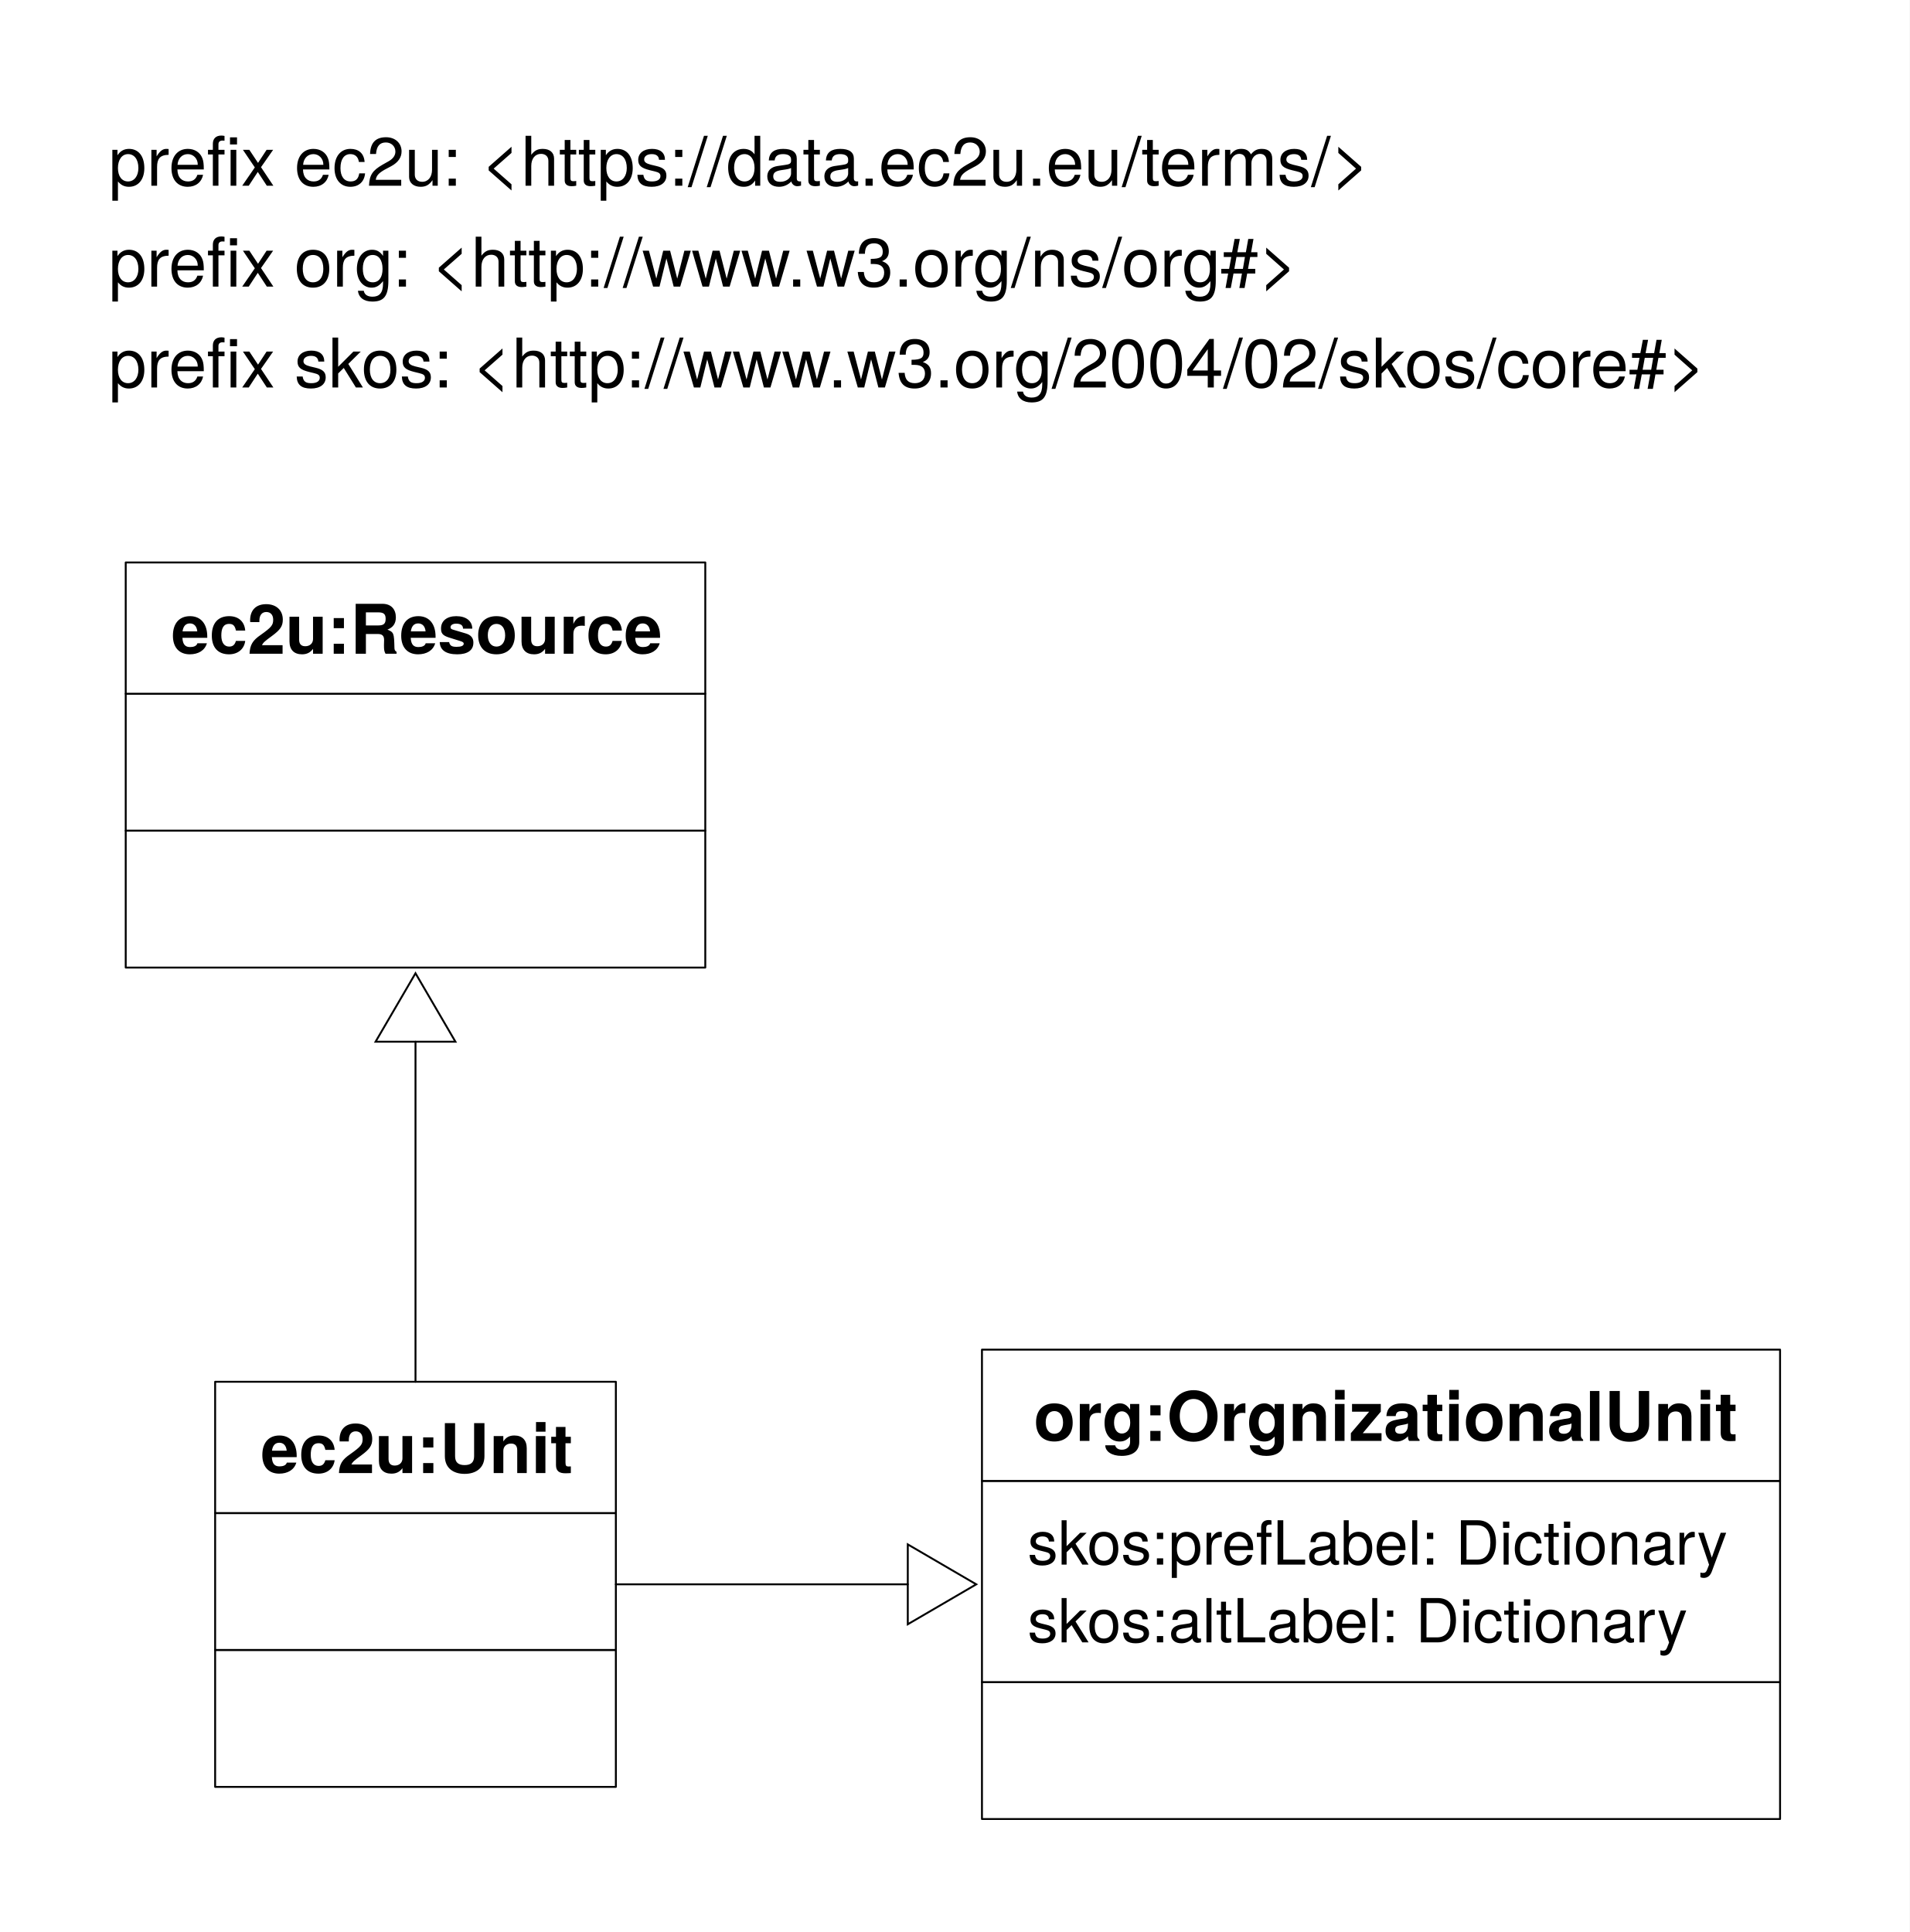
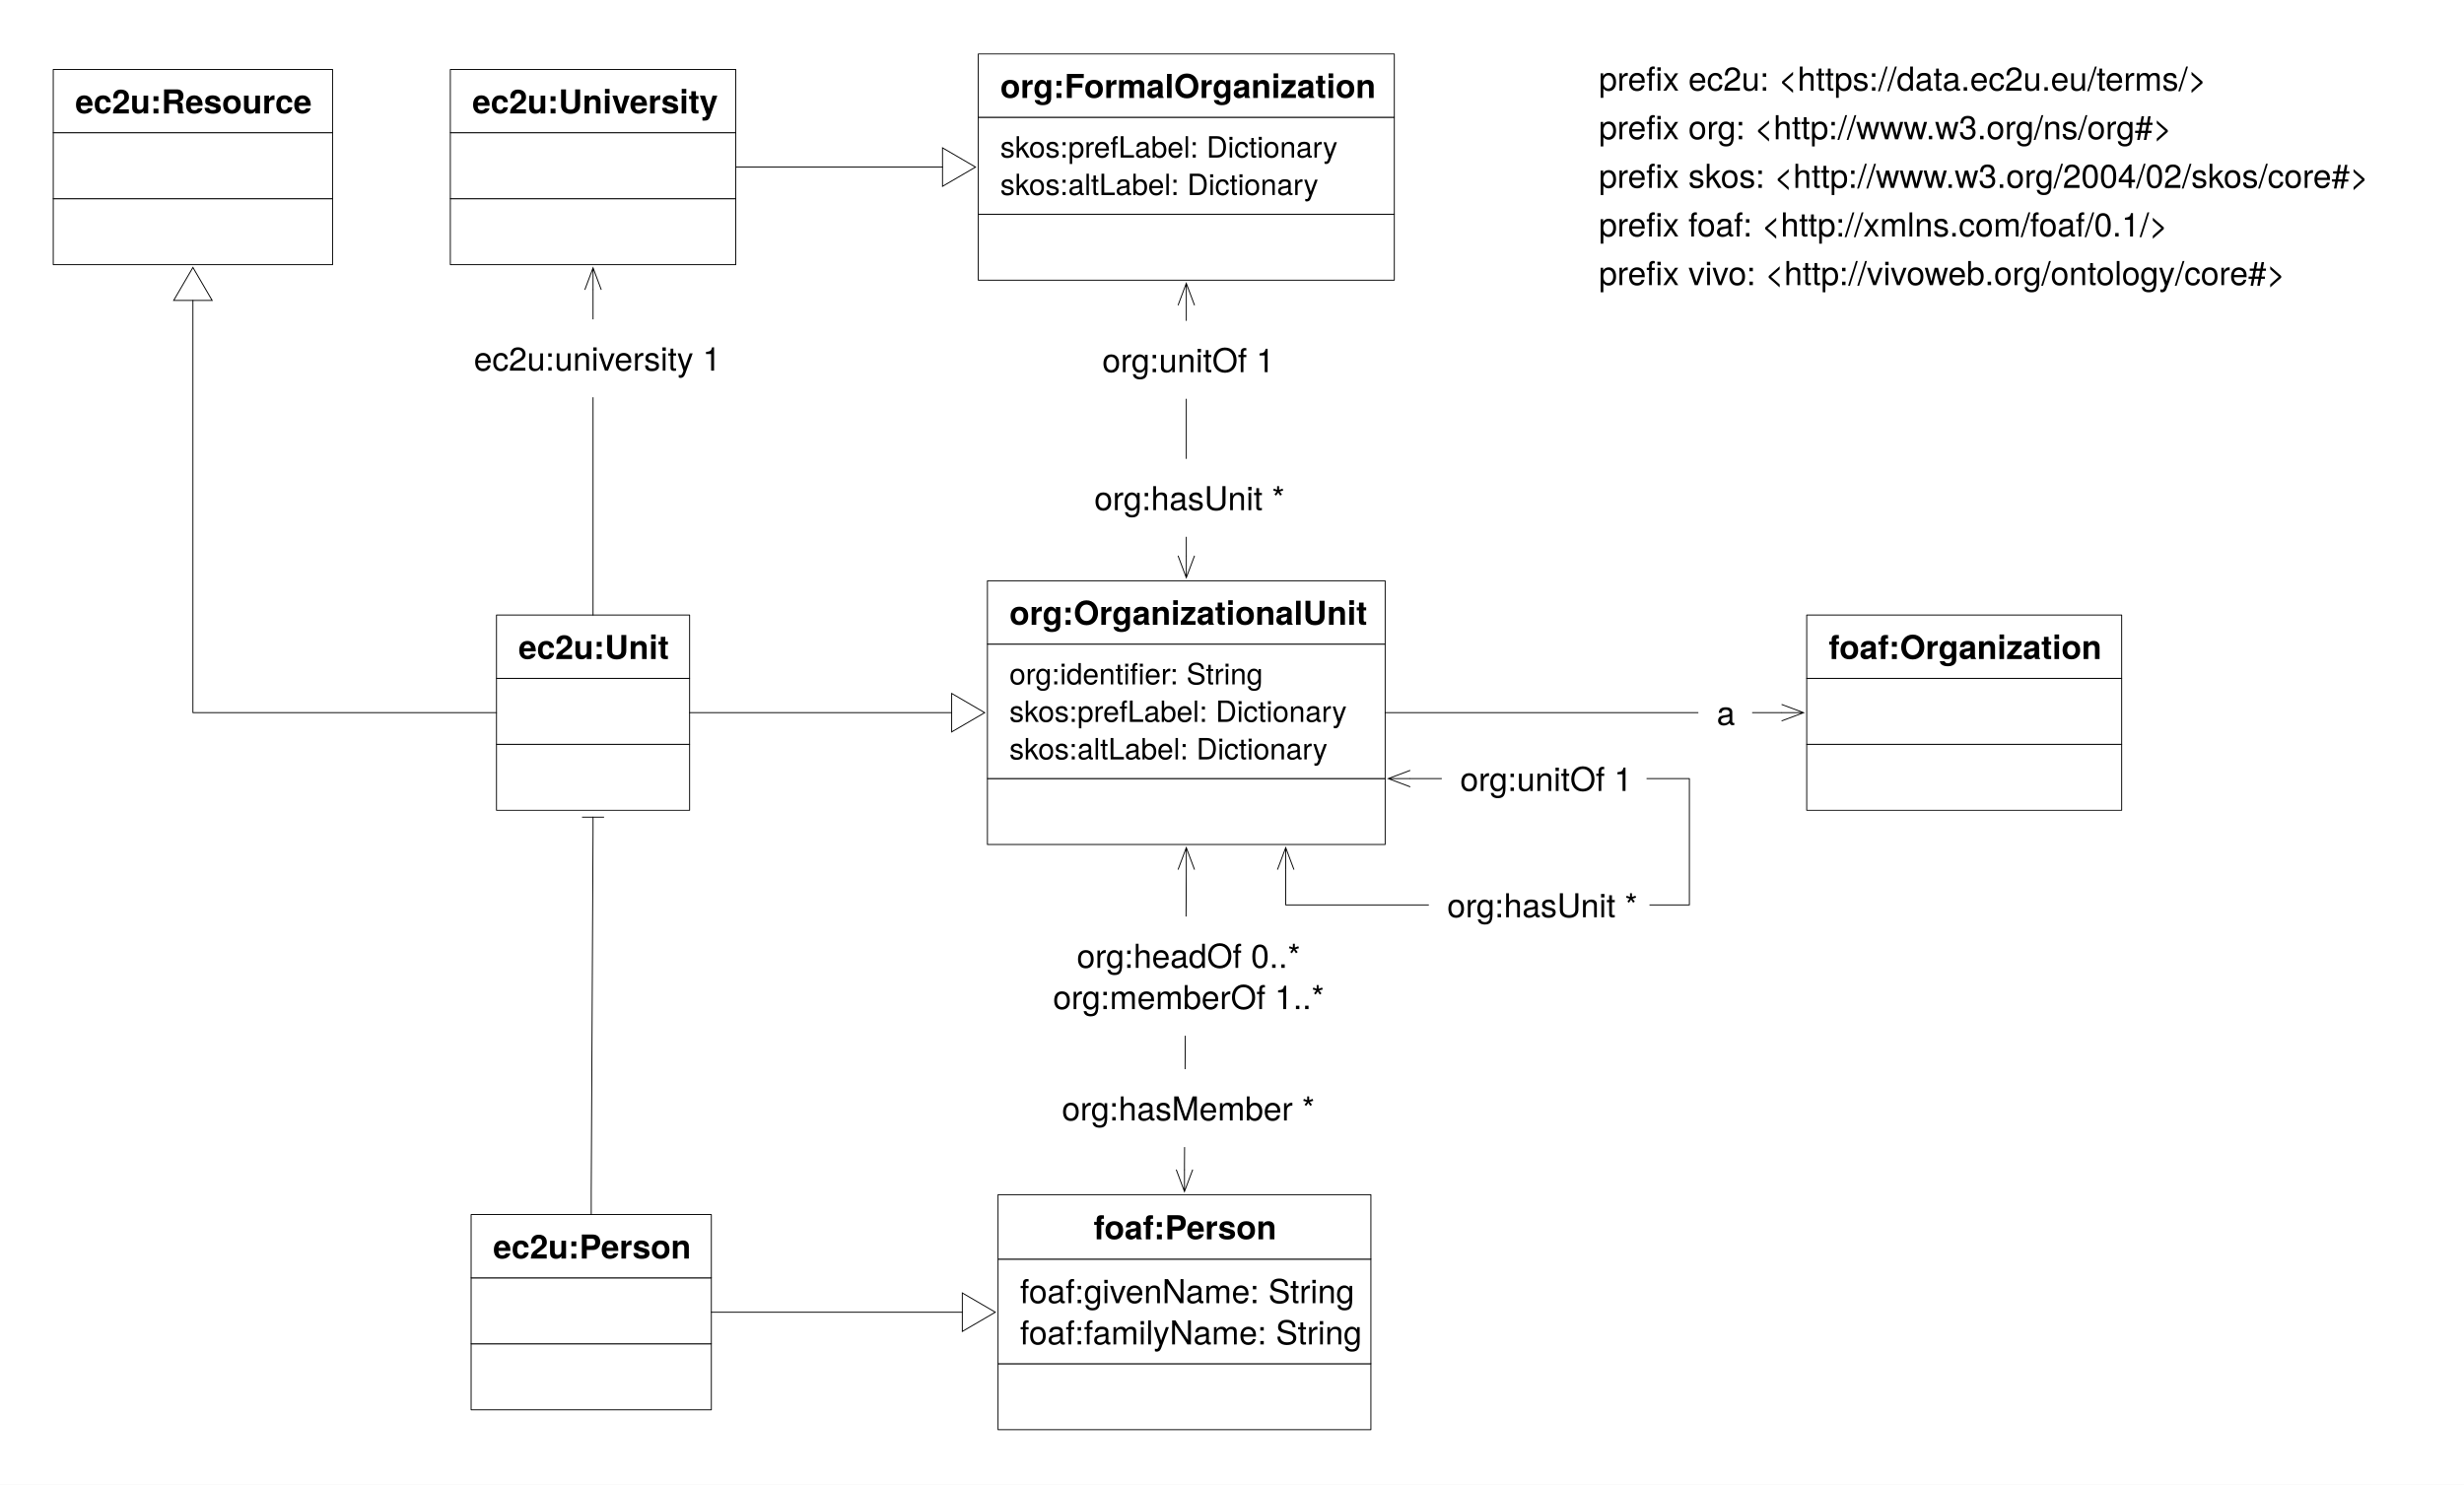
- <svg xmlns="http://www.w3.org/2000/svg" xmlns:xlink="http://www.w3.org/1999/xlink" version="1.1" viewBox="24 -13 251 254" width="251" height="254">
+ <svg xmlns="http://www.w3.org/2000/svg" xmlns:xlink="http://www.w3.org/1999/xlink" version="1.1" viewBox="26 42 672 405" width="672" height="405">
  <defs>
    <marker orient="auto" overflow="visible" markerUnits="strokeWidth" id="UMLInheritance_Marker" stroke-linejoin="miter" stroke-miterlimit="10" viewBox="-1 -22 38 44" markerWidth="38" markerHeight="44" color="black">
      <g>
        <path d="M 36 0 L 0 -21 L 0 21 Z" fill="none" stroke="currentColor" stroke-width="1" />
      </g>
    </marker>
+     <marker orient="auto" overflow="visible" markerUnits="strokeWidth" id="StickArrow_Marker" stroke-linejoin="miter" stroke-miterlimit="10" viewBox="-1 -10 26 20" markerWidth="26" markerHeight="20" color="black">
+       <g>
+         <path d="M 24 0 L 0 0 M 0 -9 L 24 0 L 0 9" fill="none" stroke="currentColor" stroke-width="1" />
+       </g>
+     </marker>
+     <marker orient="auto" overflow="visible" markerUnits="strokeWidth" id="StickArrow_Marker_2" stroke-linejoin="miter" stroke-miterlimit="10" viewBox="-25 -10 26 20" markerWidth="26" markerHeight="20" color="black">
+       <g>
+         <path d="M -24 0 L 0 0 M 0 9 L -24 0 L 0 -9" fill="none" stroke="currentColor" stroke-width="1" />
+       </g>
+     </marker>
+     <marker orient="auto" overflow="visible" markerUnits="strokeWidth" id="NegativeControls_Marker" stroke-linejoin="miter" stroke-miterlimit="10" viewBox="-1 -13 2 26" markerWidth="2" markerHeight="26" color="black">
+       <g>
+         <line x1="0" y1="-12" x2="0" y2="12" fill="none" stroke="currentColor" stroke-width="1" />
+       </g>
+     </marker>
  </defs>
-   <g id="units" fill-opacity="1" stroke="none" fill="none" stroke-opacity="1" stroke-dasharray="none">
-     <rect fill="white" x="24" y="-13" width="251" height="254" />
+   <g id="units" stroke="none" fill="none" stroke-opacity="1" fill-opacity="1" stroke-dasharray="none">
+     <rect fill="white" x="26" y="42" width="672" height="405" />
    <g id="units_Layer_1">
      <g id="Group_2">
        <g id="Graphic_5">
-           <rect x="52.279" y="203.922" width="52.671" height="18" fill="white" />
-           <rect x="52.279" y="203.922" width="52.671" height="18" stroke="black" stroke-linecap="round" stroke-linejoin="round" stroke-width=".25" />
+           <rect x="161.405" y="245.034" width="52.671" height="18" fill="white" />
+           <rect x="161.405" y="245.034" width="52.671" height="18" stroke="black" stroke-linecap="round" stroke-linejoin="round" stroke-width=".25" />
        </g>
        <g id="Graphic_4">
-           <rect x="52.279" y="185.922" width="52.671" height="18" fill="white" />
-           <rect x="52.279" y="185.922" width="52.671" height="18" stroke="black" stroke-linecap="round" stroke-linejoin="round" stroke-width=".25" />
+           <rect x="161.405" y="227.034" width="52.671" height="18" fill="white" />
+           <rect x="161.405" y="227.034" width="52.671" height="18" stroke="black" stroke-linecap="round" stroke-linejoin="round" stroke-width=".25" />
        </g>
        <g id="Graphic_3">
-           <rect x="52.279" y="168.661" width="52.671" height="17.261" fill="white" />
-           <rect x="52.279" y="168.661" width="52.671" height="17.261" stroke="black" stroke-linecap="round" stroke-linejoin="round" stroke-width=".25" />
-           <text transform="translate(58.27863 171.6614)" fill="black">
+           <rect x="161.405" y="209.773" width="52.671" height="17.261" fill="white" />
+           <rect x="161.405" y="209.773" width="52.671" height="17.261" stroke="black" stroke-linecap="round" stroke-linejoin="round" stroke-width=".25" />
+           <text transform="translate(167.4054 212.7734)" fill="black">
            <tspan font-family="Helvetica Neue" font-weight="bold" font-size="9" fill="black" x="0" y="9">ec2u:Unit
            </tspan>
          </text>
        </g>
      </g>
      <g id="Group_32">
        <g id="Graphic_35">
-           <rect x="153.071" y="208.146" width="104.904" height="18" fill="white" />
-           <rect x="153.071" y="208.146" width="104.904" height="18" stroke="black" stroke-linecap="round" stroke-linejoin="round" stroke-width=".25" />
+           <rect x="295.298" y="254.37" width="108.471" height="18" fill="white" />
+           <rect x="295.298" y="254.37" width="108.471" height="18" stroke="black" stroke-linecap="round" stroke-linejoin="round" stroke-width=".25" />
        </g>
        <g id="Graphic_34">
-           <rect x="153.071" y="181.698" width="104.904" height="26.448" fill="white" />
-           <rect x="153.071" y="181.698" width="104.904" height="26.448" stroke="black" stroke-linecap="round" stroke-linejoin="round" stroke-width=".25" />
-           <text transform="translate(159.0709 184.6985)" fill="black">
-             <tspan font-family="Helvetica Neue" font-size="8" fill="black" x="0" y="8">skos:prefLabel: Dictionary</tspan>
-             <tspan font-family="Helvetica Neue" font-size="8" fill="black" x="0" y="18.224">skos:altLabel: Dictionary
+           <rect x="295.298" y="217.698" width="108.471" height="36.672" fill="white" />
+           <rect x="295.298" y="217.698" width="108.471" height="36.672" stroke="black" stroke-linecap="round" stroke-linejoin="round" stroke-width=".25" />
+           <text transform="translate(301.2985 220.6985)" fill="black">
+             <tspan font-family="Helvetica Neue" font-size="8" fill="black" x="0" y="8">org:identifier: String</tspan>
+             <tspan font-family="Helvetica Neue" font-size="8" fill="black" x="0" y="18.224">skos:prefLabel: Dictionary
+             </tspan>
+             <tspan font-family="Helvetica Neue" font-size="8" fill="black" x="0" y="28.448">skos:altLabel:
+               Dictionary
            </tspan>
          </text>
        </g>
        <g id="Graphic_33">
          <a xlink:href="https://www.w3.org/TR/vocab-org/#class-organizationalunit">
-             <rect x="153.071" y="164.437" width="104.904" height="17.261" fill="white" />
-             <rect x="153.071" y="164.437" width="104.904" height="17.261" stroke="black" stroke-linecap="round" stroke-linejoin="round" stroke-width=".25" />
-             <text transform="translate(159.8704 167.4374)" fill="black">
-               <tspan font-family="Helvetica Neue" font-weight="bold" font-size="9" fill="black" x="14210855e-20" y="9">
-                 org:OrgnizationalUnit
+             <rect x="295.298" y="200.437" width="108.471" height="17.261" fill="white" />
+             <rect x="295.298" y="200.437" width="108.471" height="17.261" stroke="black" stroke-linecap="round" stroke-linejoin="round" stroke-width=".25" />
+             <text transform="translate(301.2985 203.4374)" fill="black">
+               <tspan font-family="Helvetica Neue" font-weight="bold" font-size="9" fill="black" x="6750156e-19" y="9">
+                 org:OrganizationalUnit
              </tspan>
            </text>
          </a>
        </g>
      </g>
      <g id="Group_56">
        <g id="Graphic_59">
          <rect x="40.525" y="96.206" width="76.179" height="18" fill="white" />
          <rect x="40.525" y="96.206" width="76.179" height="18" stroke="black" stroke-linecap="round" stroke-linejoin="round" stroke-width=".25" />
        </g>
        <g id="Graphic_58">
          <rect x="40.525" y="78.206" width="76.179" height="18" fill="white" />
          <rect x="40.525" y="78.206" width="76.179" height="18" stroke="black" stroke-linecap="round" stroke-linejoin="round" stroke-width=".25" />
        </g>
        <g id="Graphic_57">
          <a xlink:href="resources.svg">
            <rect x="40.525" y="60.945" width="76.179" height="17.261" fill="white" />
            <rect x="40.525" y="60.945" width="76.179" height="17.261" stroke="black" stroke-linecap="round" stroke-linejoin="round" stroke-width=".25" />
            <text transform="translate(46.52463 63.94488)" fill="black">
              <tspan font-family="Helvetica Neue" font-weight="bold" font-size="9" fill="black" x="4973799e-20" y="9">
                ec2u:Resource
              </tspan>
            </text>
          </a>
        </g>
      </g>
      <g id="Line_113">
-         <line x1="104.95" y1="195.292" x2="143.321" y2="195.292" marker-end="url(#UMLInheritance_Marker)" stroke="black" stroke-linecap="round" stroke-linejoin="round" stroke-width=".25" />
+         <line x1="214.076" y1="236.404" x2="285.548" y2="236.404" marker-end="url(#UMLInheritance_Marker)" stroke="black" stroke-linecap="round" stroke-linejoin="round" stroke-width=".25" />
      </g>
      <g id="Line_114">
-         <line x1="78.614" y1="168.661" x2="78.614" y2="123.956" marker-end="url(#UMLInheritance_Marker)" stroke="black" stroke-linecap="round" stroke-linejoin="round" stroke-width=".25" />
+         <path d="M 161.405 236.404 L 78.614 236.404 L 78.614 123.956" marker-end="url(#UMLInheritance_Marker)" stroke="black" stroke-linecap="round" stroke-linejoin="round" stroke-width=".25" />
      </g>
      <g id="Group_117">
        <g id="Graphic_118">
-           <text transform="translate(38.26772 2.417323)" fill="black">
+           <text transform="translate(462.0473 57.72088)" fill="black">
            <tspan font-family="Helvetica Neue" font-size="9" fill="black" x="0" y="9">prefix ec2u: &lt;https://data.ec2u.eu/terms/&gt;</tspan>
          </text>
        </g>
      </g>
      <g id="Graphic_116">
        <a xlink:href="https://www.w3.org/TR/vocab-org/">
-           <text transform="translate(38.26772 15.67839)" fill="black">
+           <text transform="translate(462.0473 70.98195)" fill="black">
            <tspan font-family="Helvetica Neue" font-size="9" fill="black" x="0" y="9">prefix org: &lt;http://www.w3.org/ns/org#&gt;</tspan>
          </text>
        </a>
      </g>
      <g id="Graphic_115">
-         <text transform="translate(38.26772 28.93945)" fill="black">
-           <tspan font-family="Helvetica Neue" font-size="9" fill="black" x="0" y="9">prefix skos: &lt;http://www.w3.org/2004/02/skos/core#&gt;</tspan>
+         <a xlink:href="https://www.w3.org/TR/skos-primer/">
+           <text transform="translate(462.0473 84.24301)" fill="black">
+             <tspan font-family="Helvetica Neue" font-size="9" fill="black" x="0" y="9">prefix skos: &lt;http://www.w3.org/2004/02/skos/core#&gt;</tspan>
+           </text>
+         </a>
+       </g>
+       <g id="Group_124">
+         <g id="Graphic_127">
+           <rect x="148.819" y="96.206" width="77.844" height="18" fill="white" />
+           <rect x="148.819" y="96.206" width="77.844" height="18" stroke="black" stroke-linecap="round" stroke-linejoin="round" stroke-width=".25" />
+         </g>
+         <g id="Graphic_126">
+           <rect x="148.819" y="78.206" width="77.844" height="18" fill="white" />
+           <rect x="148.819" y="78.206" width="77.844" height="18" stroke="black" stroke-linecap="round" stroke-linejoin="round" stroke-width=".25" />
+         </g>
+         <g id="Graphic_125">
+           <rect x="148.819" y="60.945" width="77.844" height="17.261" fill="white" />
+           <rect x="148.819" y="60.945" width="77.844" height="17.261" stroke="black" stroke-linecap="round" stroke-linejoin="round" stroke-width=".25" />
+           <text transform="translate(154.8189 63.94488)" fill="black">
+             <tspan font-family="Helvetica Neue" font-weight="bold" font-size="9" fill="black" x="48316906e-20" y="9">
+               ec2u:University
+             </tspan>
+           </text>
+         </g>
+       </g>
+       <g id="Group_120">
+         <g id="Graphic_123">
+           <rect x="292.801" y="100.43" width="113.466" height="18" fill="white" />
+           <rect x="292.801" y="100.43" width="113.466" height="18" stroke="black" stroke-linecap="round" stroke-linejoin="round" stroke-width=".25" />
+         </g>
+         <g id="Graphic_122">
+           <rect x="292.801" y="73.982" width="113.466" height="26.448" fill="white" />
+           <rect x="292.801" y="73.982" width="113.466" height="26.448" stroke="black" stroke-linecap="round" stroke-linejoin="round" stroke-width=".25" />
+           <text transform="translate(298.801 76.98195)" fill="black">
+             <tspan font-family="Helvetica Neue" font-size="8" fill="black" x="0" y="8">skos:prefLabel: Dictionary</tspan>
+             <tspan font-family="Helvetica Neue" font-size="8" fill="black" x="0" y="18.224">skos:altLabel: Dictionary
+             </tspan>
+           </text>
+         </g>
+         <g id="Graphic_121">
+           <a xlink:href="https://www.w3.org/TR/vocab-org/#class-formalorganization">
+             <rect x="292.801" y="56.721" width="113.466" height="17.261" fill="white" />
+             <rect x="292.801" y="56.721" width="113.466" height="17.261" stroke="black" stroke-linecap="round" stroke-linejoin="round" stroke-width=".25" />
+             <text transform="translate(298.801 59.72088)" fill="black">
+               <tspan font-family="Helvetica Neue" font-weight="bold" font-size="9" fill="black" x="17763568e-20" y="9">
+                 org:FormalOrganization
+               </tspan>
+             </text>
+           </a>
+         </g>
+       </g>
+       <g id="Line_119">
+         <line x1="226.663" y1="87.575" x2="283.051" y2="87.575" marker-end="url(#UMLInheritance_Marker)" stroke="black" stroke-linecap="round" stroke-linejoin="round" stroke-width=".25" />
+       </g>
+       <g id="Line_129">
+         <line x1="187.741" y1="209.773" x2="187.741" y2="121.056" marker-end="url(#StickArrow_Marker)" stroke="black" stroke-linecap="round" stroke-linejoin="round" stroke-width=".25" />
+       </g>
+       <g id="Graphic_128">
+         <rect x="150.233" y="129.113" width="75.016" height="21.261" fill="white" />
+         <text transform="translate(155.2329 134.1129)" fill="black">
+           <tspan font-family="Helvetica Neue" font-size="9" fill="black" x="0" y="9">ec2u:university 1</tspan>
+         </text>
+       </g>
+       <g id="Line_130">
+         <line x1="349.534" y1="193.587" x2="349.534" y2="125.28" marker-end="url(#StickArrow_Marker)" marker-start="url(#StickArrow_Marker_2)" stroke="black" stroke-linecap="round" stroke-linejoin="round" stroke-width=".25" />
+       </g>
+       <g id="Graphic_131">
+         <rect x="321.611" y="129.521" width="55.846" height="21.261" fill="white" />
+         <text transform="translate(326.611 134.5209)" fill="black">
+           <tspan font-family="Helvetica Neue" font-size="9" fill="black" x="6856737e-19" y="9">org:unitOf 1</tspan>
+         </text>
+       </g>
+       <g id="Graphic_132">
+         <rect x="319.447" y="167.171" width="60.175" height="21.261" fill="white" />
+         <text transform="translate(324.4465 172.1713)" fill="black">
+           <tspan font-family="Helvetica Neue" font-size="9" fill="black" x="0" y="9">org:hasUnit *</tspan>
+         </text>
+       </g>
+       <g id="Line_133">
+         <path d="M 376.652 279.22 L 376.652 288.854 L 486.742 288.854 L 486.742 254.387 L 410.62 254.387" marker-end="url(#StickArrow_Marker)" marker-start="url(#StickArrow_Marker_2)" stroke="black" stroke-linecap="round" stroke-linejoin="round" stroke-width=".25" />
+       </g>
+       <g id="Graphic_134">
+         <rect x="419.216" y="243.757" width="55.846" height="21.261" fill="white" />
+         <text transform="translate(424.2157 248.7567)" fill="black">
+           <tspan font-family="Helvetica Neue" font-size="9" fill="black" x="6856737e-19" y="9">org:unitOf 1</tspan>
+         </text>
+       </g>
+       <g id="Graphic_135">
+         <rect x="415.684" y="278.223" width="60.175" height="21.261" fill="white" />
+         <text transform="translate(420.6838 283.2231)" fill="black">
+           <tspan font-family="Helvetica Neue" font-size="9" fill="black" x="0" y="9">org:hasUnit *</tspan>
+         </text>
+       </g>
+       <g id="Group_136">
+         <g id="Graphic_139">
+           <rect x="154.488" y="408.574" width="65.514" height="18" fill="white" />
+           <rect x="154.488" y="408.574" width="65.514" height="18" stroke="black" stroke-linecap="round" stroke-linejoin="round" stroke-width=".25" />
+         </g>
+         <g id="Graphic_138">
+           <rect x="154.488" y="390.574" width="65.514" height="18" fill="white" />
+           <rect x="154.488" y="390.574" width="65.514" height="18" stroke="black" stroke-linecap="round" stroke-linejoin="round" stroke-width=".25" />
+         </g>
+         <g id="Graphic_137">
+           <a xlink:href="persons.svg">
+             <rect x="154.488" y="373.313" width="65.514" height="17.261" fill="white" />
+             <rect x="154.488" y="373.313" width="65.514" height="17.261" stroke="black" stroke-linecap="round" stroke-linejoin="round" stroke-width=".25" />
+             <text transform="translate(160.4882 376.3133)" fill="black">
+               <tspan font-family="Helvetica Neue" font-weight="bold" font-size="9" fill="black" x="0" y="9">ec2u:Person
+               </tspan>
+             </text>
+           </a>
+         </g>
+       </g>
+       <g id="Group_141">
+         <g id="Graphic_144">
+           <rect x="298.196" y="414" width="101.685" height="18" fill="white" />
+           <rect x="298.196" y="414" width="101.685" height="18" stroke="black" stroke-linecap="round" stroke-linejoin="round" stroke-width=".25" />
+         </g>
+         <g id="Graphic_143">
+           <rect x="298.196" y="385.478" width="101.685" height="28.522" fill="white" />
+           <rect x="298.196" y="385.478" width="101.685" height="28.522" stroke="black" stroke-linecap="round" stroke-linejoin="round" stroke-width=".25" />
+           <text transform="translate(304.1958 388.4779)" fill="black">
+             <tspan font-family="Helvetica Neue" font-size="9" fill="black" x="0" y="9">foaf:givenName: String</tspan>
+             <tspan font-family="Helvetica Neue" font-size="9" fill="black" x="0" y="20.261">foaf:familyName: String
+             </tspan>
+           </text>
+         </g>
+         <g id="Graphic_142">
+           <a xlink:href="http://xmlns.com/foaf/spec/#term_Person">
+             <rect x="298.196" y="367.888" width="101.685" height="17.59" fill="white" />
+             <rect x="298.196" y="367.888" width="101.685" height="17.59" stroke="black" stroke-linecap="round" stroke-linejoin="round" stroke-width=".25" />
+             <text transform="translate(324.2883 371.0523)" fill="black">
+               <tspan font-family="Helvetica Neue" font-weight="bold" font-size="9" fill="black" x="0" y="9">foaf:Person
+               </tspan>
+             </text>
+           </a>
+         </g>
+       </g>
+       <g id="Line_140">
+         <line x1="220.002" y1="399.944" x2="288.446" y2="399.944" marker-end="url(#UMLInheritance_Marker)" stroke="black" stroke-linecap="round" stroke-linejoin="round" stroke-width=".25" />
+       </g>
+       <g id="Line_145">
+         <path d="M 349.038 361.038 L 349.038 359.788 L 349.534 280.47 L 349.534 279.22" marker-end="url(#StickArrow_Marker)" marker-start="url(#StickArrow_Marker_2)" stroke="black" stroke-linecap="round" stroke-linejoin="round" stroke-width=".25" />
+       </g>
+       <g id="Graphic_146">
+         <rect x="308.18" y="292.01" width="82.36" height="32.522" fill="white" />
+         <text transform="translate(313.1803 297.0099)" fill="black">
+           <tspan font-family="Helvetica Neue" font-size="9" fill="black" x="6.498" y="9">org:headOf 0..*</tspan>
+           <tspan font-family="Helvetica Neue" font-size="9" fill="black" x="29842795e-20" y="20.261">org:memberOf
+             1..*
+           </tspan>
+         </text>
+       </g>
+       <g id="Graphic_147">
+         <rect x="310.597" y="333.647" width="77.077" height="21.261" fill="white" />
+         <text transform="translate(315.5967 338.6469)" fill="black">
+           <tspan font-family="Helvetica Neue" font-size="9" fill="black" x="5684342e-19" y="9">org:hasMember *</tspan>
+         </text>
+       </g>
+       <g id="Line_151">
+         <path d="M 187.245 373.313 L 187.245 367.063 L 187.741 269.284 L 187.741 264.909" marker-end="url(#NegativeControls_Marker)" stroke="black" stroke-linecap="round" stroke-linejoin="round" stroke-width=".25" />
+       </g>
+       <g id="Graphic_153">
+         <a xlink:href="http://xmlns.com/foaf/spec/">
+           <text transform="translate(462.0473 97.50407)" fill="black">
+             <tspan font-family="Helvetica Neue" font-size="9" fill="black" x="0" y="9">prefix foaf: &lt;http://xmlns.com/foaf/0.1/&gt;</tspan>
+           </text>
+         </a>
+       </g>
+       <g id="Graphic_154">
+         <a xlink:href="https://wiki.lyrasis.org/display/VIVODOC113x/Ontology+Reference">
+           <text transform="translate(462.0473 110.7651)" fill="black">
+             <tspan font-family="Helvetica Neue" font-size="9" fill="black" x="0" y="9">prefix vivo: &lt;http://vivoweb.org/ontology/core#&gt;</tspan>
+           </text>
+         </a>
+       </g>
+       <g id="Group_155">
+         <g id="Graphic_158">
+           <rect x="518.74" y="245.034" width="85.899" height="18" fill="white" />
+           <rect x="518.74" y="245.034" width="85.899" height="18" stroke="black" stroke-linecap="round" stroke-linejoin="round" stroke-width=".25" />
+         </g>
+         <g id="Graphic_157">
+           <rect x="518.74" y="227.034" width="85.899" height="18" fill="white" />
+           <rect x="518.74" y="227.034" width="85.899" height="18" stroke="black" stroke-linecap="round" stroke-linejoin="round" stroke-width=".25" />
+         </g>
+         <g id="Graphic_156">
+           <a xlink:href="http://xmlns.com/foaf/spec/#term_Organization">
+             <rect x="518.74" y="209.773" width="85.899" height="17.261" fill="white" />
+             <rect x="518.74" y="209.773" width="85.899" height="17.261" stroke="black" stroke-linecap="round" stroke-linejoin="round" stroke-width=".25" />
+             <text transform="translate(524.7402 212.7734)" fill="black">
+               <tspan font-family="Helvetica Neue" font-weight="bold" font-size="9" fill="black" x="6252776e-19" y="9">
+                 foaf:Organization
+               </tspan>
+             </text>
+           </a>
+         </g>
+       </g>
+       <g id="Line_159">
+         <line x1="403.769" y1="236.404" x2="511.89" y2="236.404" marker-end="url(#StickArrow_Marker)" stroke="black" stroke-linecap="round" stroke-linejoin="round" stroke-width=".25" />
+       </g>
+       <g id="Graphic_160">
+         <rect x="489.19" y="225.773" width="14.671" height="21.261" fill="white" />
+         <text transform="translate(494.1895 230.7734)" fill="black">
+           <tspan font-family="Helvetica Neue" font-size="9" fill="black" x="0" y="9">a</tspan>
        </text>
      </g>
    </g>
  </g>
</svg>
